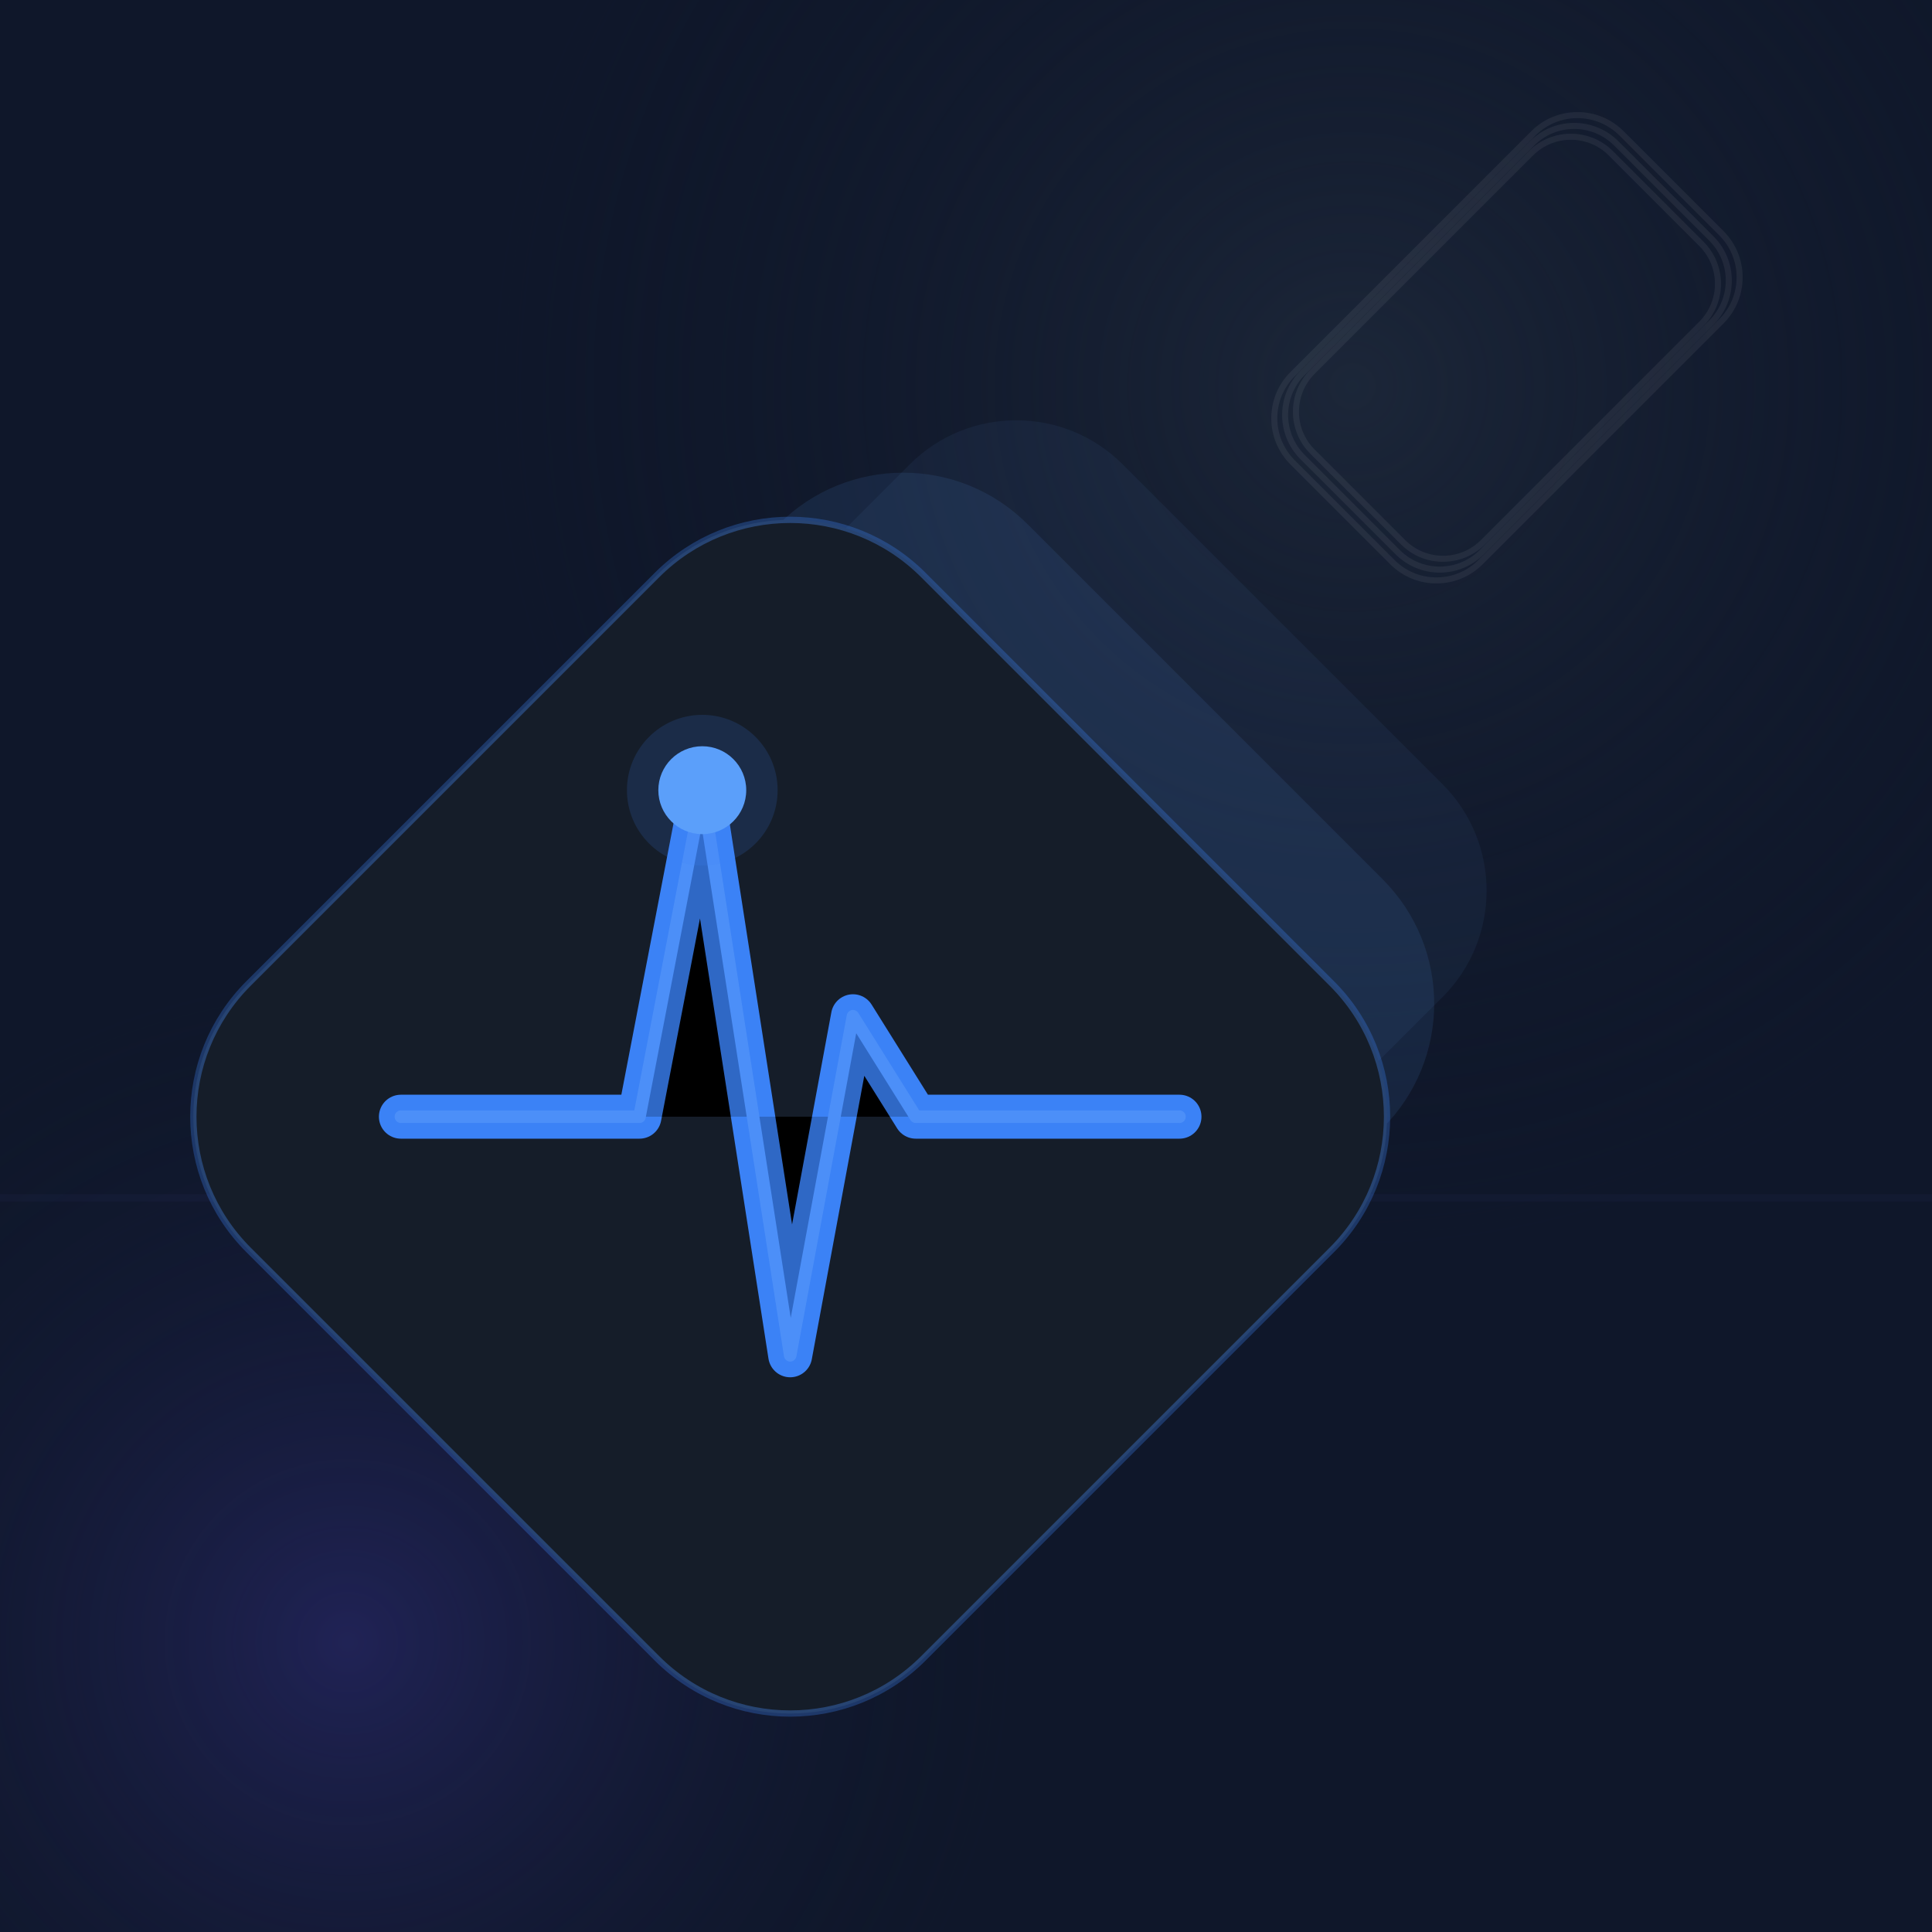
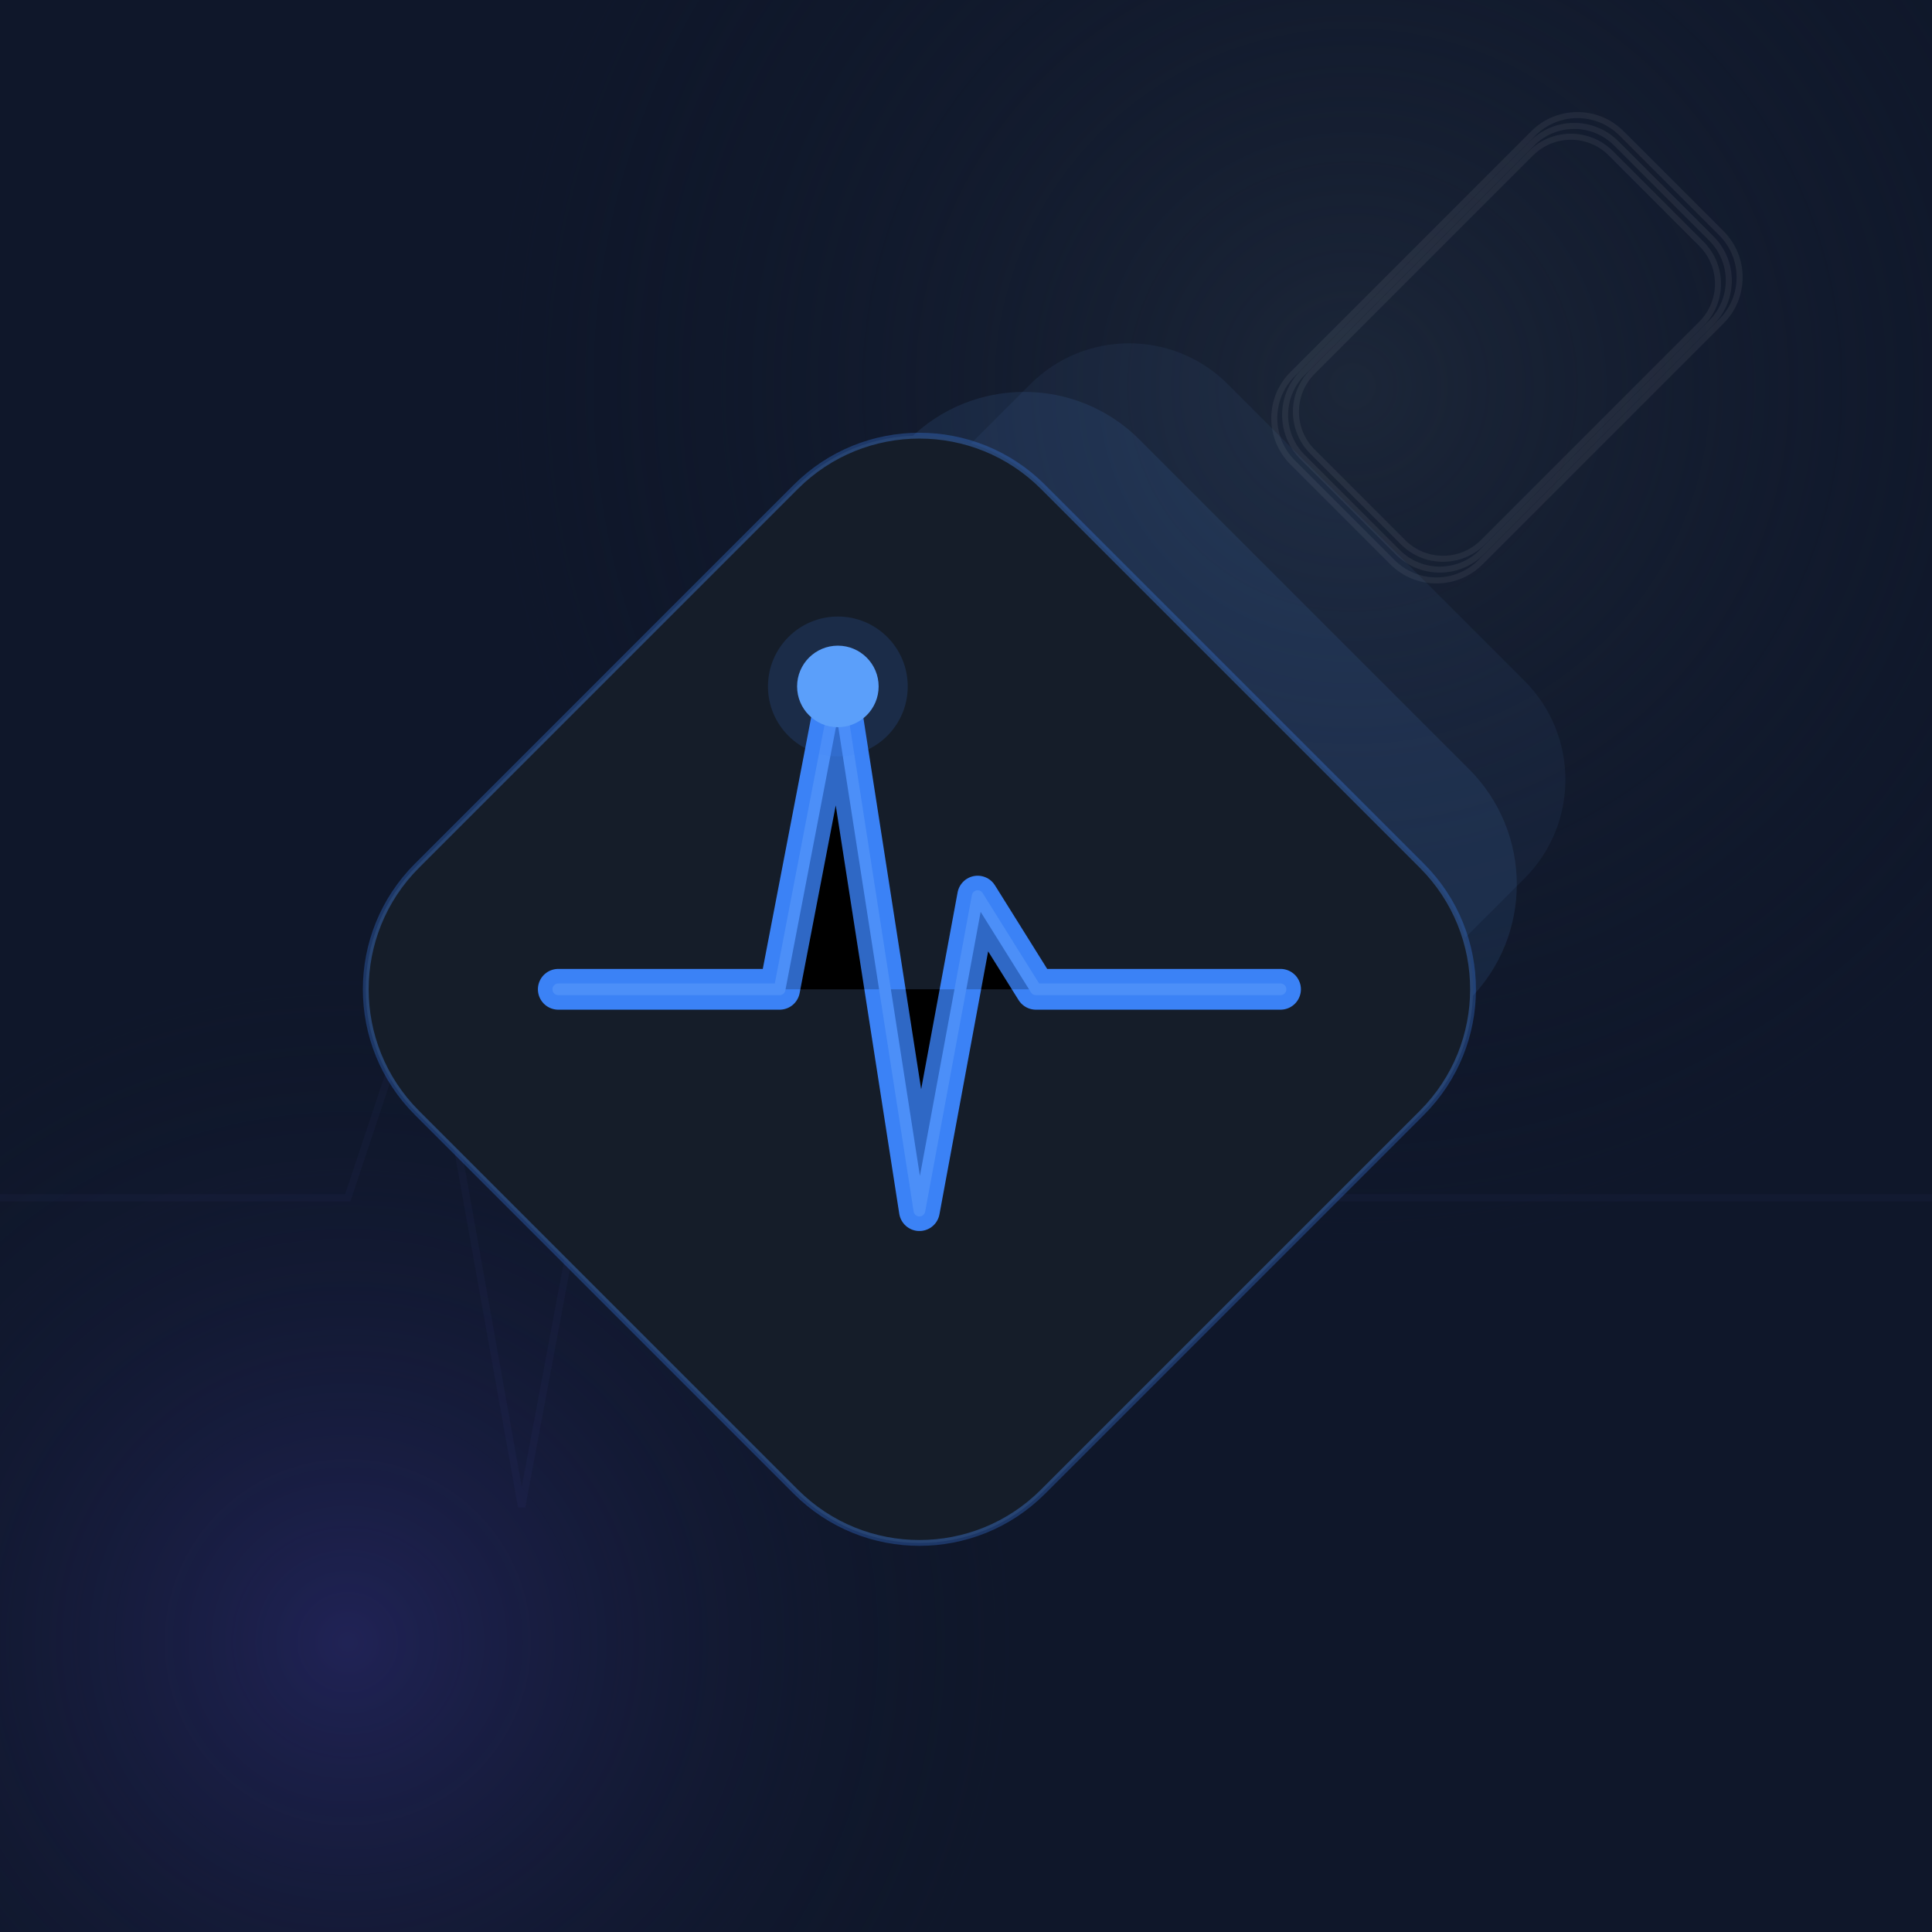
<svg xmlns="http://www.w3.org/2000/svg" width="320" height="320" viewBox="0 0 320 320">
  <defs>
    <radialGradient id="g1" cx="224" cy="64" r="144" gradientUnits="userSpaceOnUse">
      <stop offset="0" stop-color="#1e293b" stop-opacity=".85" />
      <stop offset="1" stop-color="#0f172a" stop-opacity="0" />
    </radialGradient>
    <radialGradient id="g2" cx="57.6" cy="272" r="112" gradientUnits="userSpaceOnUse">
      <stop offset="0" stop-color="#312e81" stop-opacity=".5" />
      <stop offset="1" stop-color="#0f172a" stop-opacity="0" />
    </radialGradient>
  </defs>
  <rect width="320" height="320" fill="#0f172a" />
  <rect width="320" height="320" fill="url(#g1)" />
  <rect width="320" height="320" fill="url(#g2)" />
  <g opacity=".06" stroke="#fff" stroke-width="1" fill="none">
    <rect x="229.632" y="22.656" width="39.936" height="69.888" rx="9.36" transform="rotate(45 249.6 57.6)" />
    <rect x="228.608" y="20.864" width="41.984" height="73.472" rx="9.84" transform="rotate(45 249.6 57.6)" />
    <rect x="227.584" y="19.072" width="44.032" height="77.056" rx="10.32" transform="rotate(45 249.6 57.6)" />
  </g>
  <g opacity=".04" stroke="#6366f1" stroke-width="1.2" fill="none">
    <path d="M0 198.4 L57.6 198.4 L70.4 160 L86.4 249.6 L96 198.4 L320 198.4" />
  </g>
-   <svg x="35.2" y="35.2" width="249.6" height="249.6" viewBox="10 -10 120 120" overflow="visible">
+   <svg x="28.8" y="28.8" width="262.4" height="262.4" viewBox="-8 -8 136 136" preserveAspectRatio="xMidYMid meet">
    <rect width="60" height="60" x="-30" y="-30" fill="#60a5fa" opacity=".06" rx="12" transform="rotate(45 -16.113 111.326)" />
    <rect width="68" height="68" x="-34" y="-34" fill="#60a5fa" opacity=".1" rx="14" transform="rotate(45 -31.477 104.962)" />
    <g transform="rotate(45 -46.84 98.598)">
      <rect width="76" height="76" x="-38" y="-38" fill="#1e293b" rx="15" />
      <rect width="76" height="76" x="-38" y="-38" stroke="#3b82f6" stroke-width=".5" opacity=".3" rx="15" />
    </g>
    <path stroke="#3b82f6" stroke-linecap="round" stroke-linejoin="round" stroke-width="3.5" d="M25 62h19l5-26 7 45 5-27 5 8h21" />
    <path stroke="#93c5fd" stroke-linecap="round" stroke-linejoin="round" d="M25 62h19l5-26 7 45 5-27 5 8h21" opacity=".2" />
    <circle cx="49" cy="36" r="3.5" fill="#60a5fa" />
    <circle cx="49" cy="36" r="6" fill="#3b82f6" opacity=".15" />
  </svg>
</svg>
